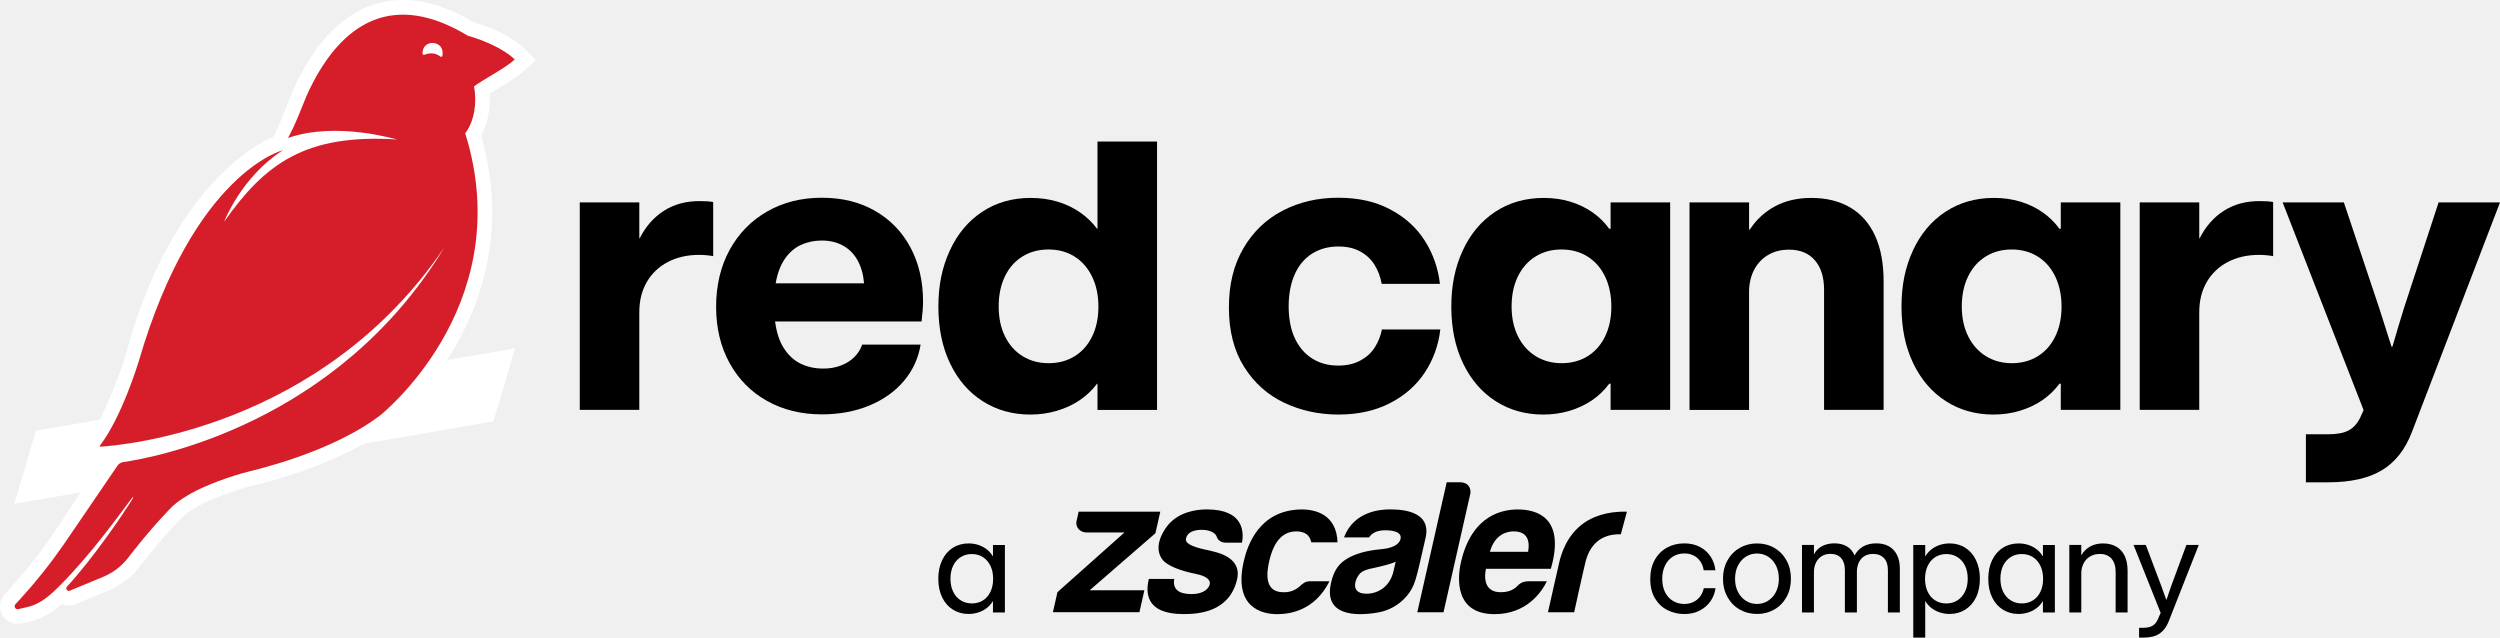
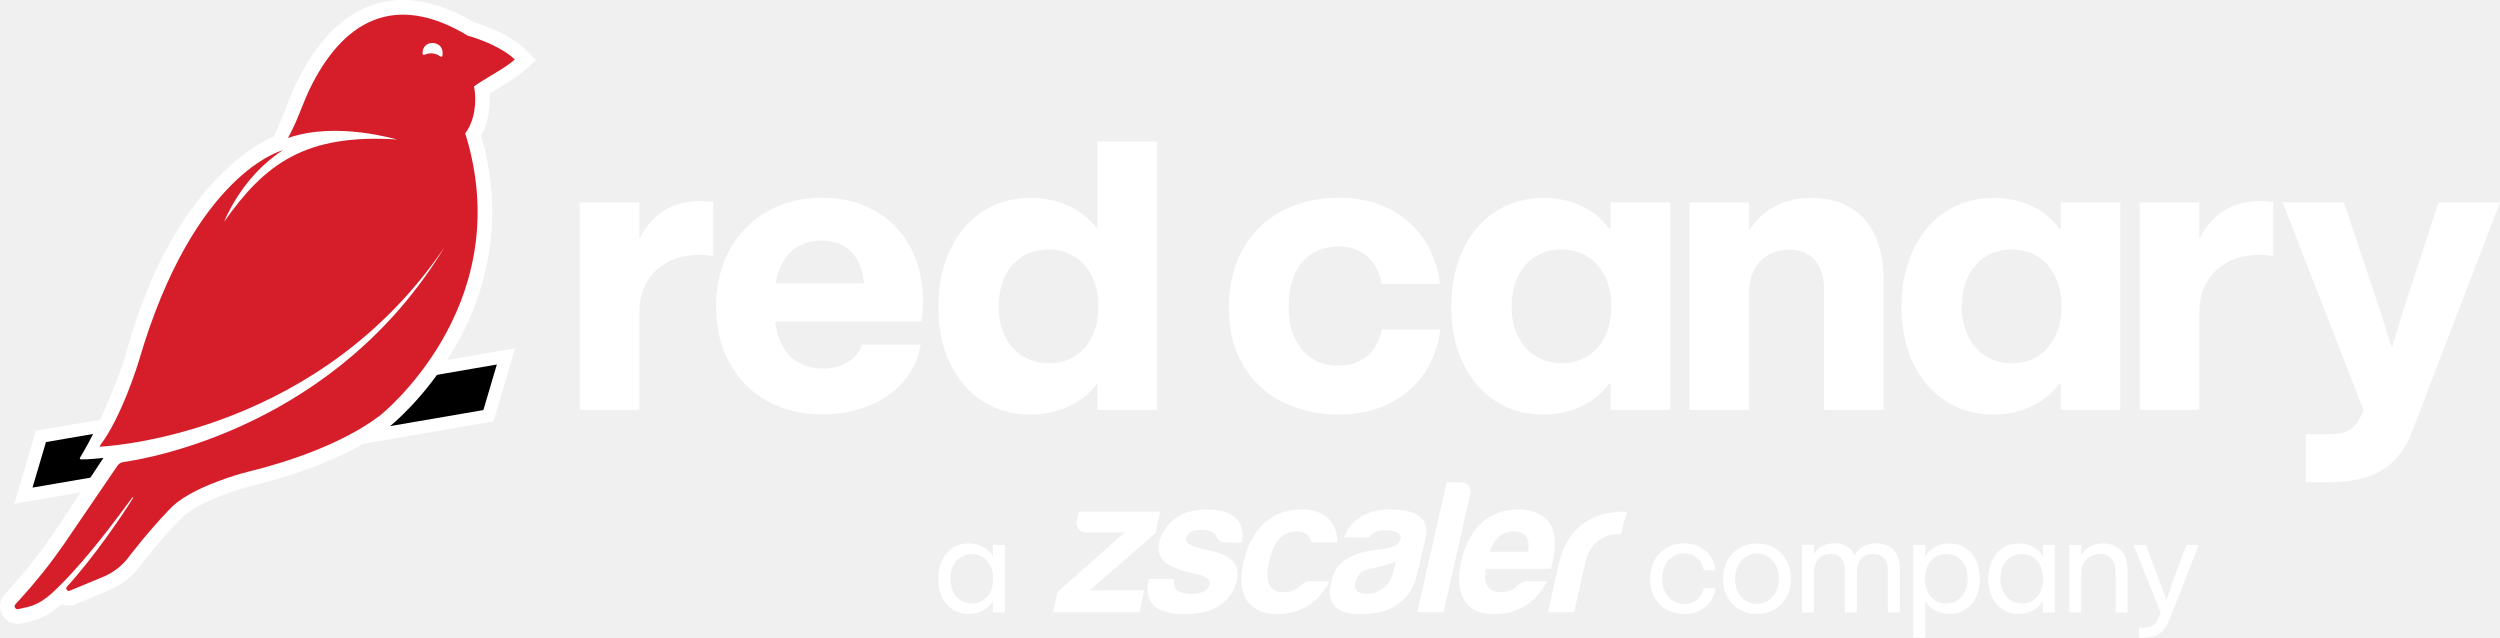
<svg xmlns="http://www.w3.org/2000/svg" id="Layer_2" data-name="Layer 2" viewBox="0 0 2456.87 626.61">
  <defs>
    <style>
      .cls-1 {
        fill-rule: evenodd;
-         fill: #ffffff;
      }

      .cls-2 {
        fill: #fff;
      }

      .cls-3 {
        fill: #d61e2a;
      }
    </style>
  </defs>
  <g id="Layer_1" data-name="Layer 1">
-     <path d="M951.76,603.37c-5.59,0-10.63-1.39-15.14-4.16s-8.05-6.76-10.63-11.97c-2.58-5.21-3.87-11.36-3.87-18.47s1.26-12.98,3.78-18.25,6.03-9.33,10.54-12.19,9.66-4.28,15.46-4.28c3.47,0,6.71.51,9.71,1.52,3,1.02,5.7,2.44,8.09,4.28s4.33,4.03,5.81,6.57h.32v-10.85h11.74v66.33h-11.74v-10.85h-.32c-1.61,2.67-3.64,4.91-6.09,6.73-2.46,1.82-5.18,3.21-8.19,4.16-3.01.95-6.16,1.43-9.46,1.43ZM955.06,593.03c4.1,0,7.74-.99,10.92-2.98,3.17-1.99,5.64-4.81,7.39-8.47,1.76-3.66,2.63-7.92,2.63-12.79s-.87-8.95-2.6-12.63c-1.74-3.68-4.19-6.55-7.36-8.6-3.17-2.05-6.86-3.08-11.04-3.08s-7.63.99-10.82,2.98c-3.2,1.99-5.68,4.81-7.46,8.47-1.78,3.66-2.67,7.92-2.67,12.79s.9,9.19,2.7,12.85c1.8,3.66,4.29,6.49,7.49,8.47,3.2,1.99,6.8,2.98,10.82,2.98Z" />
+     <path class="cls-2" d="M951.76,603.37c-5.59,0-10.63-1.39-15.14-4.16s-8.05-6.76-10.63-11.97c-2.58-5.21-3.87-11.36-3.87-18.47s1.26-12.98,3.78-18.25,6.03-9.33,10.54-12.19,9.66-4.28,15.46-4.28c3.47,0,6.71.51,9.71,1.52,3,1.02,5.7,2.44,8.09,4.28s4.33,4.03,5.81,6.57h.32v-10.85h11.74v66.33h-11.74v-10.85h-.32c-1.61,2.67-3.64,4.91-6.09,6.73-2.46,1.82-5.18,3.21-8.19,4.16-3.01.95-6.16,1.43-9.46,1.43ZM955.06,593.03c4.1,0,7.74-.99,10.92-2.98,3.17-1.99,5.64-4.81,7.39-8.47,1.76-3.66,2.63-7.92,2.63-12.79s-.87-8.95-2.6-12.63c-1.74-3.68-4.19-6.55-7.36-8.6-3.17-2.05-6.86-3.08-11.04-3.08s-7.63.99-10.82,2.98c-3.2,1.99-5.68,4.81-7.46,8.47-1.78,3.66-2.67,7.92-2.67,12.79s.9,9.19,2.7,12.85c1.8,3.66,4.29,6.49,7.49,8.47,3.2,1.99,6.8,2.98,10.82,2.98Z" />
    <g>
-       <path d="M1655.24,603.44c-5.93,0-11.44-1.28-16.54-3.84s-9.19-6.42-12.28-11.58c-3.09-5.16-4.63-11.47-4.63-18.92s1.47-13.55,4.41-18.82,6.93-9.3,11.97-12.09c5.04-2.79,10.73-4.19,17.08-4.19,5.84,0,10.98,1.19,15.42,3.55,4.44,2.37,7.94,5.55,10.5,9.55s4.12,8.43,4.67,13.3h-11.55c-.47-3.13-1.5-5.94-3.11-8.41-1.61-2.48-3.77-4.44-6.47-5.9-2.71-1.46-5.86-2.19-9.46-2.19-4.19,0-7.92,1.03-11.2,3.08-3.28,2.05-5.85,4.97-7.71,8.76-1.86,3.79-2.79,8.18-2.79,13.17s.97,9.61,2.92,13.33c1.95,3.72,4.56,6.54,7.84,8.44s6.91,2.86,10.89,2.86c3.43,0,6.5-.68,9.2-2.03,2.71-1.35,4.91-3.22,6.6-5.59,1.69-2.37,2.81-4.99,3.36-7.87h11.55c-.59,4.57-2.19,8.78-4.79,12.63-2.6,3.85-6.12,6.94-10.57,9.27s-9.54,3.49-15.3,3.49Z" />
-       <path d="M1726.65,603.37c-6.18,0-11.82-1.45-16.92-4.35s-9.12-6.99-12.06-12.28c-2.94-5.29-4.41-11.28-4.41-17.96s1.46-12.73,4.38-18,6.93-9.37,12.03-12.31c5.1-2.94,10.78-4.41,17.04-4.41s11.99,1.47,17.04,4.41c5.06,2.94,9.04,7.04,11.93,12.28,2.9,5.25,4.35,11.26,4.35,18.03s-1.46,12.78-4.38,18.03c-2.92,5.25-6.92,9.32-12,12.22s-10.75,4.35-17.01,4.35ZM1726.65,593.53c3.98,0,7.59-1.03,10.85-3.08,3.26-2.05,5.85-4.94,7.78-8.66,1.93-3.72,2.89-8.06,2.89-13.01s-.95-9.3-2.86-13.04-4.49-6.64-7.74-8.7c-3.26-2.05-6.9-3.08-10.92-3.08s-7.6,1.03-10.85,3.08c-3.26,2.05-5.85,4.95-7.78,8.7s-2.89,8.09-2.89,13.04.96,9.29,2.89,13.01c1.93,3.72,4.53,6.61,7.81,8.66,3.28,2.05,6.89,3.08,10.82,3.08Z" />
-       <path d="M1770.9,601.91v-66.4h11.74v9.39h.06c1.06-2.24,2.56-4.19,4.51-5.84,1.95-1.65,4.24-2.91,6.89-3.78,2.64-.87,5.53-1.3,8.67-1.3,4.91,0,9.03,1.02,12.38,3.05,3.34,2.03,5.8,4.97,7.36,8.82h.06c2.12-3.89,4.96-6.84,8.54-8.85,3.58-2.01,7.82-3.02,12.73-3.02s8.84.94,12.31,2.82c3.47,1.88,6.16,4.7,8.06,8.44s2.86,8.26,2.86,13.55v43.1h-11.74v-41.77c0-4.95-1.27-8.81-3.81-11.58-2.54-2.77-6.14-4.16-10.79-4.16-3.34,0-6.19.73-8.54,2.19s-4.16,3.53-5.43,6.22c-1.27,2.69-1.9,5.85-1.9,9.49v39.61h-11.81v-41.77c0-4.99-1.23-8.88-3.68-11.65-2.46-2.77-5.99-4.16-10.6-4.16-3.26,0-6.09.76-8.51,2.29s-4.29,3.64-5.62,6.35c-1.33,2.71-2,5.82-2,9.33v39.61h-11.74Z" />
-       <path d="M1916,603.37c-3.3,0-6.46-.49-9.49-1.46s-5.77-2.39-8.22-4.25c-2.46-1.86-4.51-4.15-6.16-6.86h-.13v35.8h-11.74v-91.03h11.74v11.11h.13c1.52-2.58,3.48-4.81,5.87-6.7,2.39-1.88,5.11-3.34,8.16-4.38,3.05-1.04,6.3-1.56,9.78-1.56,5.8,0,10.95,1.43,15.46,4.28s8.02,6.92,10.54,12.19,3.78,11.35,3.78,18.25-1.29,13.27-3.87,18.47c-2.58,5.21-6.13,9.19-10.63,11.97s-9.58,4.16-15.2,4.16ZM1912.77,593.03c4.02,0,7.62-.99,10.79-2.98,3.17-1.99,5.67-4.81,7.49-8.47,1.82-3.66,2.73-7.94,2.73-12.85s-.89-9.13-2.67-12.79c-1.78-3.66-4.26-6.48-7.46-8.47-3.2-1.99-6.82-2.98-10.89-2.98s-7.81,1.03-10.98,3.08c-3.17,2.05-5.63,4.92-7.36,8.6-1.74,3.68-2.6,7.89-2.6,12.63s.88,9.13,2.63,12.79c1.76,3.66,4.21,6.49,7.36,8.47,3.15,1.99,6.8,2.98,10.95,2.98Z" />
-       <path d="M1983.61,603.37c-5.59,0-10.63-1.39-15.14-4.16s-8.05-6.76-10.63-11.97c-2.58-5.21-3.87-11.36-3.87-18.47s1.26-12.98,3.78-18.25,6.03-9.33,10.54-12.19,9.66-4.28,15.46-4.28c3.47,0,6.71.51,9.71,1.52,3,1.02,5.7,2.44,8.09,4.28s4.33,4.03,5.81,6.57h.32v-10.85h11.74v66.33h-11.74v-10.85h-.32c-1.61,2.67-3.64,4.91-6.09,6.73-2.46,1.82-5.18,3.21-8.19,4.16-3.01.95-6.16,1.43-9.46,1.43ZM1986.91,593.03c4.1,0,7.74-.99,10.92-2.98,3.17-1.99,5.64-4.81,7.39-8.47,1.76-3.66,2.63-7.92,2.63-12.79s-.87-8.95-2.6-12.63c-1.74-3.68-4.19-6.55-7.36-8.6-3.17-2.05-6.86-3.08-11.04-3.08s-7.63.99-10.82,2.98c-3.2,1.99-5.68,4.81-7.46,8.47-1.78,3.66-2.67,7.92-2.67,12.79s.9,9.19,2.7,12.85c1.8,3.66,4.29,6.49,7.49,8.47,3.2,1.99,6.8,2.98,10.82,2.98Z" />
-       <path d="M2033.63,601.91v-66.4h11.74v10.03h.19c1.95-3.51,4.75-6.31,8.41-8.38,3.66-2.07,7.9-3.11,12.73-3.11,5.08,0,9.43,1.05,13.04,3.14,3.62,2.09,6.38,5.12,8.28,9.08,1.9,3.96,2.86,8.79,2.86,14.5v41.13h-11.74v-39.8c0-5.67-1.36-10.04-4.09-13.11-2.73-3.07-6.53-4.6-11.39-4.6-3.77,0-7.03.85-9.78,2.54-2.75,1.69-4.86,4-6.32,6.92-1.46,2.92-2.19,6.16-2.19,9.71v38.34h-11.74Z" />
-       <path d="M2102.18,626.61v-9.65h4.13c3.81,0,6.84-.67,9.11-2,2.26-1.33,4.07-3.61,5.43-6.82l2.54-5.84-26.66-66.78h12.06l15.68,41.58c1.23,3.3,2.69,7.39,4.38,12.25h.32c1.57-4.82,2.94-8.91,4.13-12.25l15.36-41.58h12.19l-29.77,75.6c-1.99,5.04-4.91,8.88-8.76,11.52-3.85,2.64-9.18,3.97-16,3.97h-4.13Z" />
+       <path class="cls-2" d="M1655.24,603.44c-5.93,0-11.44-1.28-16.54-3.84s-9.19-6.42-12.28-11.58c-3.09-5.16-4.63-11.47-4.63-18.92s1.47-13.55,4.41-18.82,6.93-9.3,11.97-12.09c5.04-2.79,10.73-4.19,17.08-4.19,5.84,0,10.98,1.19,15.42,3.55,4.44,2.37,7.94,5.55,10.5,9.55s4.12,8.43,4.67,13.3h-11.55c-.47-3.13-1.5-5.94-3.11-8.41-1.61-2.48-3.77-4.44-6.47-5.9-2.71-1.46-5.86-2.19-9.46-2.19-4.19,0-7.92,1.03-11.2,3.08-3.28,2.05-5.85,4.97-7.71,8.76-1.86,3.79-2.79,8.18-2.79,13.17s.97,9.61,2.92,13.33c1.95,3.72,4.56,6.54,7.84,8.44s6.91,2.86,10.89,2.86c3.43,0,6.5-.68,9.2-2.03,2.71-1.35,4.91-3.22,6.6-5.59,1.69-2.37,2.81-4.99,3.36-7.87h11.55c-.59,4.57-2.19,8.78-4.79,12.63-2.6,3.85-6.12,6.94-10.57,9.27s-9.54,3.49-15.3,3.49Z" />
+       <path class="cls-2" d="M1726.65,603.37c-6.18,0-11.82-1.45-16.92-4.35s-9.12-6.99-12.06-12.28c-2.94-5.29-4.41-11.28-4.41-17.96s1.46-12.73,4.38-18,6.93-9.37,12.03-12.31c5.1-2.94,10.78-4.41,17.04-4.41s11.99,1.47,17.04,4.41c5.06,2.94,9.04,7.04,11.93,12.28,2.9,5.25,4.35,11.26,4.35,18.03s-1.46,12.78-4.38,18.03c-2.92,5.25-6.92,9.32-12,12.22s-10.75,4.35-17.01,4.35ZM1726.65,593.53c3.98,0,7.59-1.03,10.85-3.08,3.26-2.05,5.85-4.94,7.78-8.66,1.93-3.72,2.89-8.06,2.89-13.01s-.95-9.3-2.86-13.04-4.49-6.64-7.74-8.7c-3.26-2.05-6.9-3.08-10.92-3.08s-7.6,1.03-10.85,3.08c-3.26,2.05-5.85,4.95-7.78,8.7s-2.89,8.09-2.89,13.04.96,9.29,2.89,13.01c1.93,3.72,4.53,6.61,7.81,8.66,3.28,2.05,6.89,3.08,10.82,3.08Z" />
+       <path class="cls-2" d="M1770.9,601.91v-66.4h11.74v9.39h.06c1.06-2.24,2.56-4.19,4.51-5.84,1.95-1.65,4.24-2.91,6.89-3.78,2.64-.87,5.53-1.3,8.67-1.3,4.91,0,9.03,1.02,12.38,3.05,3.34,2.03,5.8,4.97,7.36,8.82h.06c2.12-3.89,4.96-6.84,8.54-8.85,3.58-2.01,7.82-3.02,12.73-3.02s8.84.94,12.31,2.82c3.47,1.88,6.16,4.7,8.06,8.44s2.86,8.26,2.86,13.55v43.1h-11.74v-41.77c0-4.95-1.27-8.81-3.81-11.58-2.54-2.77-6.14-4.16-10.79-4.16-3.34,0-6.19.73-8.54,2.19s-4.16,3.53-5.43,6.22c-1.27,2.69-1.9,5.85-1.9,9.49v39.61h-11.81v-41.77c0-4.99-1.23-8.88-3.68-11.65-2.46-2.77-5.99-4.16-10.6-4.16-3.26,0-6.09.76-8.51,2.29s-4.29,3.64-5.62,6.35c-1.33,2.71-2,5.82-2,9.33v39.61h-11.74Z" />
+       <path class="cls-2" d="M1916,603.37c-3.3,0-6.46-.49-9.49-1.46s-5.77-2.39-8.22-4.25c-2.46-1.86-4.51-4.15-6.16-6.86h-.13v35.8h-11.74v-91.03h11.74v11.11h.13c1.52-2.58,3.48-4.81,5.87-6.7,2.39-1.88,5.11-3.34,8.16-4.38,3.05-1.04,6.3-1.56,9.78-1.56,5.8,0,10.95,1.43,15.46,4.28s8.02,6.92,10.54,12.19,3.78,11.35,3.78,18.25-1.29,13.27-3.87,18.47c-2.58,5.21-6.13,9.19-10.63,11.97s-9.58,4.16-15.2,4.16ZM1912.77,593.03c4.02,0,7.62-.99,10.79-2.98,3.17-1.99,5.67-4.81,7.49-8.47,1.82-3.66,2.73-7.94,2.73-12.85s-.89-9.13-2.67-12.79c-1.78-3.66-4.26-6.48-7.46-8.47-3.2-1.99-6.82-2.98-10.89-2.98s-7.81,1.03-10.98,3.08c-3.17,2.05-5.63,4.92-7.36,8.6-1.74,3.68-2.6,7.89-2.6,12.63s.88,9.13,2.63,12.79c1.76,3.66,4.21,6.49,7.36,8.47,3.15,1.99,6.8,2.98,10.95,2.98Z" />
+       <path class="cls-2" d="M1983.61,603.37c-5.59,0-10.63-1.39-15.14-4.16s-8.05-6.76-10.63-11.97c-2.58-5.21-3.87-11.36-3.87-18.47s1.26-12.98,3.78-18.25,6.03-9.33,10.54-12.19,9.66-4.28,15.46-4.28c3.47,0,6.71.51,9.71,1.52,3,1.02,5.7,2.44,8.09,4.28s4.33,4.03,5.81,6.57h.32v-10.85h11.74v66.33h-11.74v-10.85h-.32c-1.61,2.67-3.64,4.91-6.09,6.73-2.46,1.82-5.18,3.21-8.19,4.16-3.01.95-6.16,1.43-9.46,1.43ZM1986.91,593.03c4.1,0,7.74-.99,10.92-2.98,3.17-1.99,5.64-4.81,7.39-8.47,1.76-3.66,2.63-7.92,2.63-12.79s-.87-8.95-2.6-12.63c-1.74-3.68-4.19-6.55-7.36-8.6-3.17-2.05-6.86-3.08-11.04-3.08s-7.63.99-10.82,2.98c-3.2,1.99-5.68,4.81-7.46,8.47-1.78,3.66-2.67,7.92-2.67,12.79s.9,9.19,2.7,12.85c1.8,3.66,4.29,6.49,7.49,8.47,3.2,1.99,6.8,2.98,10.82,2.98Z" />
+       <path class="cls-2" d="M2033.63,601.91v-66.4h11.74v10.03h.19c1.95-3.51,4.75-6.31,8.41-8.38,3.66-2.07,7.9-3.11,12.73-3.11,5.08,0,9.43,1.05,13.04,3.14,3.62,2.09,6.38,5.12,8.28,9.08,1.9,3.96,2.86,8.79,2.86,14.5v41.13h-11.74v-39.8c0-5.67-1.36-10.04-4.09-13.11-2.73-3.07-6.53-4.6-11.39-4.6-3.77,0-7.03.85-9.78,2.54-2.75,1.69-4.86,4-6.32,6.92-1.46,2.92-2.19,6.16-2.19,9.71v38.34h-11.74Z" />
+       <path class="cls-2" d="M2102.18,626.61v-9.65h4.13c3.81,0,6.84-.67,9.11-2,2.26-1.33,4.07-3.61,5.43-6.82l2.54-5.84-26.66-66.78h12.06l15.68,41.58c1.23,3.3,2.69,7.39,4.38,12.25h.32c1.57-4.82,2.94-8.91,4.13-12.25l15.36-41.58h12.19l-29.77,75.6c-1.99,5.04-4.91,8.88-8.76,11.52-3.85,2.64-9.18,3.97-16,3.97h-4.13Z" />
    </g>
    <g>
      <g>
-         <path d="M569.76,402.82v-203.92h58.52v35.3h.37c5.85-11.58,13.75-20.57,23.68-26.98,9.94-6.4,21.61-9.6,35.02-9.6,5.85,0,10.36.31,13.53.91v53.22c-1.71-.37-3.84-.67-6.4-.91-2.56-.24-5-.37-7.32-.37-11.58,0-21.83,2.32-30.72,6.95-8.9,4.63-15.82,11.19-20.76,19.66-4.94,8.48-7.41,18.38-7.41,29.72v96.01h-58.52Z" />
-         <path d="M807.64,407.21c-20.12,0-38.04-4.39-53.77-13.17-15.73-8.78-28.01-21.18-36.85-37.22-8.84-16.03-13.26-34.47-13.26-55.32s4.42-39.72,13.26-55.87c8.84-16.15,21.12-28.74,36.85-37.77,15.73-9.02,33.65-13.53,53.77-13.53s37.31,4.3,52.31,12.89c15,8.6,26.61,20.61,34.84,36.03,8.23,15.42,12.34,33.19,12.34,53.31,0,2.81-.15,5.92-.46,9.33-.31,3.41-.64,6.77-1.01,10.06h-143.93c1.34,10.61,4.21,19.36,8.6,26.24,4.39,6.89,9.88,11.95,16.46,15.18,6.58,3.23,14.02,4.85,22.31,4.85,6.34,0,12.13-1.01,17.37-3.02,5.24-2.01,9.63-4.78,13.17-8.32,3.54-3.53,6.1-7.62,7.68-12.25h57.43c-2.2,13.41-7.65,25.3-16.37,35.66-8.72,10.36-20.06,18.44-34.02,24.23-13.96,5.79-29.54,8.69-46.73,8.69ZM849.15,278.46c-.73-8.78-2.87-16.34-6.4-22.68-3.54-6.34-8.32-11.16-14.36-14.45-6.04-3.29-12.96-4.94-20.76-4.94-7.32,0-14.08,1.4-20.3,4.21-6.22,2.81-11.52,7.35-15.91,13.63-4.39,6.28-7.44,14.36-9.14,24.23h86.87Z" />
-         <path d="M1012.54,407.4c-17.44,0-33.01-4.36-46.73-13.08-13.72-8.72-24.42-21.09-32.1-37.13-7.68-16.03-11.52-34.66-11.52-55.87s3.75-38.86,11.25-55.14c7.5-16.28,18.1-28.96,31.82-38.04,13.72-9.08,29.6-13.63,47.64-13.63,9.39,0,18.17,1.22,26.34,3.66,8.17,2.44,15.54,5.94,22.13,10.52,6.58,4.57,12.19,9.97,16.83,16.19h.36v-85.77h58.52v263.72h-58.52v-25.79h-.36c-5,6.58-10.85,12.1-17.56,16.55-6.71,4.45-14.17,7.86-22.4,10.24-8.23,2.38-16.8,3.57-25.69,3.57ZM1030.64,356.92c9.63,0,18.13-2.29,25.51-6.86,7.38-4.57,13.1-11.06,17.19-19.48,4.08-8.41,6.13-18.17,6.13-29.26s-2.04-20.73-6.13-29.26c-4.09-8.53-9.82-15.15-17.19-19.84-7.38-4.69-15.94-7.04-25.69-7.04s-18.17,2.29-25.6,6.86c-7.44,4.57-13.2,11.1-17.28,19.57-4.09,8.48-6.13,18.32-6.13,29.54s2.07,21.03,6.22,29.44c4.14,8.41,9.94,14.91,17.37,19.48,7.43,4.57,15.97,6.86,25.6,6.86Z" />
-         <path d="M1315.43,407.4c-19.27,0-37.07-3.87-53.4-11.61-16.34-7.74-29.48-19.51-39.41-35.3-9.94-15.79-14.91-35.21-14.91-58.25s4.72-41.79,14.17-58.07c9.45-16.28,22.31-28.65,38.59-37.13,16.28-8.47,34.47-12.71,54.59-12.71s36.67,3.81,51.12,11.43c14.45,7.62,25.76,17.83,33.93,30.63,8.17,12.8,13.17,27.01,15,42.61h-57.24c-1.22-6.83-3.51-12.99-6.86-18.47-3.35-5.49-8.02-9.9-13.99-13.26-5.98-3.35-13.17-5.03-21.58-5.03-10,0-18.72,2.38-26.15,7.13-7.44,4.75-13.11,11.58-17.01,20.48-3.9,8.9-5.85,19.33-5.85,31.27s2.07,22.98,6.22,31.64c4.14,8.66,9.88,15.24,17.19,19.75,7.32,4.51,15.73,6.77,25.24,6.77,8.41,0,15.67-1.65,21.76-4.94,6.09-3.29,10.85-7.62,14.26-12.98,3.41-5.36,5.73-11.22,6.95-17.56h57.43c-1.83,15.49-6.89,29.54-15.18,42.16-8.29,12.62-19.69,22.68-34.2,30.18-14.51,7.5-31.4,11.25-50.66,11.25Z" />
-         <path d="M1516.62,407.4c-17.44,0-32.98-4.36-46.64-13.08-13.66-8.72-24.35-21.09-32.1-37.13-7.74-16.03-11.61-34.66-11.61-55.87s3.75-38.86,11.25-55.14c7.5-16.28,18.13-28.96,31.91-38.04,13.78-9.08,29.69-13.63,47.73-13.63,9.26,0,17.92,1.22,25.97,3.66,8.05,2.44,15.3,5.92,21.76,10.42,6.46,4.51,12.01,9.94,16.64,16.28h1.28v-25.97h58.52v203.92h-58.52v-25.79h-1.28c-4.88,6.58-10.64,12.1-17.28,16.55-6.65,4.45-13.99,7.86-22.04,10.24-8.05,2.38-16.58,3.57-25.6,3.57ZM1534.72,356.92c9.63,0,18.13-2.29,25.51-6.86,7.37-4.57,13.1-11.06,17.19-19.48,4.08-8.41,6.13-18.17,6.13-29.26s-2.01-20.73-6.04-29.26c-4.02-8.53-9.76-15.15-17.19-19.84-7.44-4.69-16.03-7.04-25.79-7.04s-17.99,2.29-25.42,6.86c-7.44,4.57-13.23,11.1-17.37,19.57-4.15,8.48-6.22,18.32-6.22,29.54s2.1,21.03,6.31,29.44c4.21,8.41,10.03,14.91,17.47,19.48,7.44,4.57,15.91,6.86,25.42,6.86Z" />
-         <path d="M1660.38,402.82v-203.92h58.52v26.7h.73c6.46-9.88,14.78-17.53,24.96-22.95,10.18-5.42,21.97-8.14,35.39-8.14,15,0,27.83,3.17,38.5,9.51,10.67,6.34,18.77,15.61,24.32,27.8,5.55,12.19,8.32,27.13,8.32,44.81v126.19h-58.52v-117.96c0-12.44-3.02-22.13-9.05-29.08-6.04-6.95-14.48-10.42-25.33-10.42-8.05,0-15.03,1.8-20.94,5.4-5.91,3.6-10.46,8.54-13.63,14.81-3.17,6.28-4.76,13.44-4.76,21.49v115.77h-58.52Z" />
-         <path d="M1959.04,407.4c-17.44,0-32.98-4.36-46.64-13.08-13.66-8.72-24.35-21.09-32.1-37.13-7.74-16.03-11.61-34.66-11.61-55.87s3.75-38.86,11.25-55.14c7.5-16.28,18.13-28.96,31.91-38.04,13.78-9.08,29.69-13.63,47.73-13.63,9.26,0,17.92,1.22,25.97,3.66,8.05,2.44,15.3,5.92,21.76,10.42,6.46,4.51,12.01,9.94,16.64,16.28h1.28v-25.97h58.52v203.92h-58.52v-25.79h-1.28c-4.88,6.58-10.64,12.1-17.28,16.55-6.65,4.45-13.99,7.86-22.04,10.24-8.05,2.38-16.58,3.57-25.6,3.57ZM1977.15,356.92c9.63,0,18.13-2.29,25.51-6.86,7.37-4.57,13.1-11.06,17.19-19.48,4.08-8.41,6.13-18.17,6.13-29.26s-2.01-20.73-6.04-29.26c-4.02-8.53-9.76-15.15-17.19-19.84-7.44-4.69-16.03-7.04-25.79-7.04s-17.99,2.29-25.42,6.86c-7.44,4.57-13.23,11.1-17.37,19.57-4.15,8.48-6.22,18.32-6.22,29.54s2.1,21.03,6.31,29.44c4.21,8.41,10.03,14.91,17.47,19.48,7.44,4.57,15.91,6.86,25.42,6.86Z" />
-         <path d="M2102.8,402.82v-203.92h58.52v35.3h.37c5.85-11.58,13.75-20.57,23.68-26.98,9.94-6.4,21.61-9.6,35.02-9.6,5.85,0,10.36.31,13.53.91v53.22c-1.71-.37-3.84-.67-6.4-.91-2.56-.24-5-.37-7.32-.37-11.58,0-21.83,2.32-30.72,6.95-8.9,4.63-15.82,11.19-20.76,19.66-4.94,8.48-7.41,18.38-7.41,29.72v96.01h-58.52Z" />
-         <path d="M2266.12,473.97v-47.18h21.95c8.78,0,15.55-1.31,20.3-3.93,4.75-2.62,8.53-6.92,11.34-12.89l3.11-6.95-79.56-204.1h60.17l34.75,103.88c3.66,11.34,7.68,23.96,12.07,37.86h.91c4.02-13.9,7.8-26.52,11.34-37.86l34.02-103.88h60.35l-86.51,225.5c-6.46,17.07-16.25,29.6-29.35,37.58-13.11,7.98-30.76,11.98-52.95,11.98h-21.95Z" />
+         <path class="cls-2" d="M569.76,402.82v-203.92h58.52v35.3h.37c5.85-11.58,13.75-20.57,23.68-26.98,9.94-6.4,21.61-9.6,35.02-9.6,5.85,0,10.36.31,13.53.91v53.22c-1.71-.37-3.84-.67-6.4-.91-2.56-.24-5-.37-7.32-.37-11.58,0-21.83,2.32-30.72,6.95-8.9,4.63-15.82,11.19-20.76,19.66-4.94,8.48-7.41,18.38-7.41,29.72v96.01h-58.52Z" />
+         <path class="cls-2" d="M807.64,407.21c-20.12,0-38.04-4.39-53.77-13.17-15.73-8.78-28.01-21.18-36.85-37.22-8.84-16.03-13.26-34.47-13.26-55.32s4.42-39.72,13.26-55.87c8.84-16.15,21.12-28.74,36.85-37.77,15.73-9.02,33.65-13.53,53.77-13.53s37.31,4.3,52.31,12.89c15,8.6,26.61,20.61,34.84,36.03,8.23,15.42,12.34,33.19,12.34,53.31,0,2.81-.15,5.92-.46,9.33-.31,3.41-.64,6.77-1.01,10.06h-143.93c1.34,10.61,4.21,19.36,8.6,26.24,4.39,6.89,9.88,11.95,16.46,15.18,6.58,3.23,14.02,4.85,22.31,4.85,6.34,0,12.13-1.01,17.37-3.02,5.24-2.01,9.63-4.78,13.17-8.32,3.54-3.53,6.1-7.62,7.68-12.25h57.43c-2.2,13.41-7.65,25.3-16.37,35.66-8.72,10.36-20.06,18.44-34.02,24.23-13.96,5.79-29.54,8.69-46.73,8.69ZM849.15,278.46c-.73-8.78-2.87-16.34-6.4-22.68-3.54-6.34-8.32-11.16-14.36-14.45-6.04-3.29-12.96-4.94-20.76-4.94-7.32,0-14.08,1.4-20.3,4.21-6.22,2.81-11.52,7.35-15.91,13.63-4.39,6.28-7.44,14.36-9.14,24.23h86.87Z" />
+         <path class="cls-2" d="M1012.54,407.4c-17.44,0-33.01-4.36-46.73-13.08s-24.42-21.09-32.1-37.13c-7.68-16.03-11.52-34.66-11.52-55.87s3.75-38.86,11.25-55.14c7.5-16.28,18.1-28.96,31.82-38.04,13.72-9.08,29.6-13.63,47.64-13.63,9.39,0,18.17,1.22,26.34,3.66,8.17,2.44,15.54,5.94,22.13,10.52,6.58,4.57,12.19,9.97,16.83,16.19h.36v-85.77h58.52v263.72h-58.52v-25.79h-.36c-5,6.58-10.85,12.1-17.56,16.55-6.71,4.45-14.17,7.86-22.4,10.24-8.23,2.38-16.8,3.57-25.69,3.57ZM1030.64,356.92c9.63,0,18.13-2.29,25.51-6.86,7.38-4.57,13.1-11.06,17.19-19.48,4.08-8.41,6.13-18.17,6.13-29.26s-2.04-20.73-6.13-29.26c-4.09-8.53-9.82-15.15-17.19-19.84-7.38-4.69-15.94-7.04-25.69-7.04s-18.17,2.29-25.6,6.86c-7.44,4.57-13.2,11.1-17.28,19.57-4.09,8.48-6.13,18.32-6.13,29.54s2.07,21.03,6.22,29.44c4.14,8.41,9.94,14.91,17.37,19.48,7.43,4.57,15.97,6.86,25.6,6.86Z" />
+         <path class="cls-2" d="M1315.43,407.4c-19.27,0-37.07-3.87-53.4-11.61-16.34-7.74-29.48-19.51-39.41-35.3-9.94-15.79-14.91-35.21-14.91-58.25s4.72-41.79,14.17-58.07c9.45-16.28,22.31-28.65,38.59-37.13,16.28-8.47,34.47-12.71,54.59-12.71s36.67,3.81,51.12,11.43c14.45,7.62,25.76,17.83,33.93,30.63,8.17,12.8,13.17,27.01,15,42.61h-57.24c-1.22-6.83-3.51-12.99-6.86-18.47-3.35-5.49-8.02-9.9-13.99-13.26-5.98-3.35-13.17-5.03-21.58-5.03-10,0-18.72,2.38-26.15,7.13-7.44,4.75-13.11,11.58-17.01,20.48-3.9,8.9-5.85,19.33-5.85,31.27s2.07,22.98,6.22,31.64c4.14,8.66,9.88,15.24,17.19,19.75,7.32,4.51,15.73,6.77,25.24,6.77,8.41,0,15.67-1.65,21.76-4.94,6.09-3.29,10.85-7.62,14.26-12.98,3.41-5.36,5.73-11.22,6.95-17.56h57.43c-1.83,15.49-6.89,29.54-15.18,42.16-8.29,12.62-19.69,22.68-34.2,30.18-14.51,7.5-31.4,11.25-50.66,11.25Z" />
+         <path class="cls-2" d="M1516.62,407.4c-17.44,0-32.98-4.36-46.64-13.08-13.66-8.72-24.35-21.09-32.1-37.13-7.74-16.03-11.61-34.66-11.61-55.87s3.75-38.86,11.25-55.14c7.5-16.28,18.13-28.96,31.91-38.04,13.78-9.08,29.69-13.63,47.73-13.63,9.26,0,17.92,1.22,25.97,3.66,8.05,2.44,15.3,5.92,21.76,10.42,6.46,4.51,12.01,9.94,16.64,16.28h1.28v-25.97h58.52v203.92h-58.52v-25.79h-1.28c-4.88,6.58-10.64,12.1-17.28,16.55-6.65,4.45-13.99,7.86-22.04,10.24-8.05,2.38-16.58,3.57-25.6,3.57ZM1534.72,356.92c9.63,0,18.13-2.29,25.51-6.86,7.37-4.57,13.1-11.06,17.19-19.48,4.08-8.41,6.13-18.17,6.13-29.26s-2.01-20.73-6.04-29.26c-4.02-8.53-9.76-15.15-17.19-19.84-7.44-4.69-16.03-7.04-25.79-7.04s-17.99,2.29-25.42,6.86c-7.44,4.57-13.23,11.1-17.37,19.57-4.15,8.48-6.22,18.32-6.22,29.54s2.1,21.03,6.31,29.44c4.21,8.41,10.03,14.91,17.47,19.48,7.44,4.57,15.91,6.86,25.42,6.86Z" />
+         <path class="cls-2" d="M1660.38,402.82v-203.92h58.52v26.7h.73c6.46-9.88,14.78-17.53,24.96-22.95,10.18-5.42,21.97-8.14,35.39-8.14,15,0,27.83,3.17,38.5,9.51,10.67,6.34,18.77,15.61,24.32,27.8,5.55,12.19,8.32,27.13,8.32,44.81v126.19h-58.52v-117.96c0-12.44-3.02-22.13-9.05-29.08-6.04-6.95-14.48-10.42-25.33-10.42-8.05,0-15.03,1.8-20.94,5.4-5.91,3.6-10.46,8.54-13.63,14.81-3.17,6.28-4.76,13.44-4.76,21.49v115.77h-58.52Z" />
+         <path class="cls-2" d="M1959.04,407.4c-17.44,0-32.98-4.36-46.64-13.08-13.66-8.72-24.35-21.09-32.1-37.13-7.74-16.03-11.61-34.66-11.61-55.87s3.75-38.86,11.25-55.14c7.5-16.28,18.13-28.96,31.91-38.04,13.78-9.08,29.69-13.63,47.73-13.63,9.26,0,17.92,1.22,25.97,3.66,8.05,2.44,15.3,5.92,21.76,10.42,6.46,4.51,12.01,9.94,16.64,16.28h1.28v-25.97h58.52v203.92h-58.52v-25.79h-1.28c-4.88,6.58-10.64,12.1-17.28,16.55-6.65,4.45-13.99,7.86-22.04,10.24-8.05,2.38-16.58,3.57-25.6,3.57ZM1977.15,356.92c9.63,0,18.13-2.29,25.51-6.86,7.37-4.57,13.1-11.06,17.19-19.48,4.08-8.41,6.13-18.17,6.13-29.26s-2.01-20.73-6.04-29.26c-4.02-8.53-9.76-15.15-17.19-19.84-7.44-4.69-16.03-7.04-25.79-7.04s-17.99,2.29-25.42,6.86c-7.44,4.57-13.23,11.1-17.37,19.57-4.15,8.48-6.22,18.32-6.22,29.54s2.1,21.03,6.31,29.44c4.21,8.41,10.03,14.91,17.47,19.48,7.44,4.57,15.91,6.86,25.42,6.86Z" />
+         <path class="cls-2" d="M2102.8,402.82v-203.92h58.52v35.3h.37c5.85-11.58,13.75-20.57,23.68-26.98,9.94-6.4,21.61-9.6,35.02-9.6,5.85,0,10.36.31,13.53.91v53.22c-1.71-.37-3.84-.67-6.4-.91-2.56-.24-5-.37-7.32-.37-11.58,0-21.83,2.32-30.72,6.95-8.9,4.63-15.82,11.19-20.76,19.66-4.94,8.48-7.41,18.38-7.41,29.72v96.01h-58.52Z" />
+         <path class="cls-2" d="M2266.12,473.97v-47.18h21.95c8.78,0,15.55-1.31,20.3-3.93,4.75-2.62,8.53-6.92,11.34-12.89l3.11-6.95-79.56-204.1h60.17l34.75,103.88c3.66,11.34,7.68,23.96,12.07,37.86h.91c4.02-13.9,7.8-26.52,11.34-37.86l34.02-103.88h60.35l-86.51,225.5c-6.46,17.07-16.25,29.6-29.35,37.58-13.11,7.98-30.76,11.98-52.95,11.98h-21.95Z" />
      </g>
      <g>
        <g>
          <polygon class="cls-1" points="40.24 428.88 497.23 350.28 479.98 408.55 23 487.14 40.24 428.88" />
          <path class="cls-2" d="M488.28,358.24l-13.24,44.75L31.94,479.19l13.24-44.75,443.09-76.21M506.17,342.33l-20.04,3.45L43.04,421.98l-7.75,1.33-2.23,7.54-13.24,44.75-5.77,19.5,20.04-3.45,443.09-76.21,7.75-1.33,2.23-7.54,13.24-44.75,5.77-19.5h0Z" />
        </g>
        <path class="cls-2" d="M101.67,450l-50.9,76.91c-12.71,18.36-26.84,36.05-41.99,52.58l-4.02,4.38c-4.02,4.39-5.75,10.52-4.22,16.28,2.05,7.73,8.96,12.92,16.68,12.92,1.28,0,2.58-.14,3.84-.43l8.96-2.02c12.54-2.83,22.34-9.65,30.59-16.99.04-.04.1-.05.16-.02,2.12.95,4.44,1.46,6.84,1.46,2.23,0,4.42-.44,6.5-1.3l32.76-13.59c12.88-5.34,23.97-14.14,32.09-25.45l6.91-8.71c10.33-13.02,20.89-25.1,31.41-35.91,3.22-3.31,6.71-6.52,16.79-12.3,12.52-7.17,36.5-16.23,54.59-20.63,25.77-6.26,90.39-24.4,133.66-57.56l.08-.06.08-.07c1.44-1.14,35.53-28.37,63.85-76.89,16.69-28.6,27.95-58.74,33.45-89.58,6.89-38.62,4.73-78.34-6.43-118.04l-.04-.15-.04-.14-.43-1.41c6.98-12.45,9.23-27.94,8.36-41.27,0-.05.02-.1.07-.13,2.59-1.62,5.43-3.33,8.36-5.09,9.4-5.65,19.12-11.49,25.88-17.63l11.04-10.02c.07-.06.07-.16,0-.22l-10.53-10.55c-12.36-12.38-34.41-21.87-50.42-26.53-.01,0-.02,0-.03-.01C441.16,7.33,417.76,0,396.02,0h0c-22.71,0-43.59,7.85-62.05,23.32-16.29,13.65-30.74,33.4-42.96,58.7-2.4,4.98-4.9,11.18-7.54,17.74,0,0-9.99,26.5-14.86,34.62,0,0-93.98,34.99-142.21,204.21-1.6,5.6-3.28,11.17-4.81,16.78,0,0-18.42,54-43.02,94.56-.44.73.17,1.51,1.02,1.54,7.22.22,22.09-1.47,22.09-1.47Z" />
        <path class="cls-3" d="M436.88,242.82c-121.43,179.55-319.71,195.07-338.17,196.14-.55.03-.87-.59-.53-1.02,21.87-28.45,38.29-83.26,38.29-83.26,54.13-185.29,141.44-207.02,141.47-207.03-40.88,26.32-57.65,70.22-57.65,70.22,39.82-56.47,79.24-86.65,170.14-80.8-.64.25-59.37-18.21-107.37-1.46,0,0,5.05-9.69,7.58-15.54,5.11-11.8,9.48-23.84,13.31-31.77,32.28-66.86,82.78-97.35,155.9-53.17,14.49,3.99,35.45,12.8,46.01,23.38-9.73,8.83-29.47,18.59-40.03,26.41,3.14,15.56.28,34.75-8.69,46.09l2.39,7.85c46.34,164.84-85.94,269.35-85.94,269.35-36.91,28.29-93.09,46.45-128.3,55-18.66,4.53-44.12,13.97-58.35,22.12-11.39,6.52-15.95,10.53-20.9,15.75-11.42,12.02-22.3,24.53-32.6,37.51l-5.94,7.48c-6.58,9.26-15.63,16.48-26.12,20.83l-32.77,13.59c-2.47,1.02-4.6-2.02-2.78-3.98,25.53-27.63,56.1-72.34,65.02-87.34.25-.43-.35-.84-.65-.44-14.2,18.85-41.56,57.17-72.37,87.75-9.06,9-18.5,17.32-30.95,20.13l-8.96,2.02c-2.76.62-4.68-2.69-2.77-4.78l4.25-4.64c15.61-17.03,30.06-35.11,43.21-54.11l52.84-77.46c1.31-1.93,3.37-3.21,5.68-3.54,27.73-3.94,209.76-36.07,315.76-211.29Z" />
        <path class="cls-2" d="M417.05,53.81c2.94-1.23,9.53-3.04,15.75,1.71.74.57,1.87.23,1.99-.63.45-3.03.5-8.73-4.64-11.36-6.77-3.47-15.27.18-14.86,9.28.04.81.96,1.34,1.76,1.01Z" />
      </g>
    </g>
-     <path d="M1135.49,524.03l4.78-21.19h-80.25l-1.81,8.2c-2.09,7.25,3.59,12.4,9.7,12.23h37.18l-65.9,58.7-4.45,19.69h85.01l4.89-21.57h-53.76l64.62-56.08ZM1189.03,541.11c-3.77-.96-24.87-4.19-23.56-11.52,1.48-8.26,11.49-9.04,16.35-8.89,10.02.29,13.18,4.74,13.7,6.3,1.39,4.19,4.59,6.3,9.27,6.3h15.82c1.73-9.88,2.2-32.68-34.56-32.68-11.81,0-27.53,2.99-37.94,15.08-5.54,6.49-15.17,22.59-5.35,34.69,5.14,6.11,18.54,10.89,32.92,13.73,9.3,1.85,14.22,5.59,13.19,10.02-.62,2.98-4.32,9.69-18.01,9.67-6.12,0-19.4-.98-16.86-14.86h-25.02c-2.94,12.58-4.02,34.54,34.14,34.54,14.71,0,44.67-1.89,52.47-33.45,5.63-22.67-19.72-27.16-26.58-28.9v-.04ZM1277.48,576.05c-2.16,2.01-4.69,3.57-7.45,4.59-2.76,1.02-5.69,1.48-8.63,1.36-18.9.18-16.77-18.69-14.19-30.08,2.58-11.39,8.66-29.74,26.63-29.7,12.73,0,14.2,8.32,14.85,10.76h25.76c-.91-27.42-21.75-32.66-36.48-32.3-40.38,1.01-52.06,35.05-55.67,50.88-10.54,46.22,18.76,52,32.78,52,11.5,0,36.68-2.8,51.46-32.32h-18.39c-5.31-.2-7.76,2.18-10.68,4.79h0ZM1382.67,585.53c-7.43,8.84-17.75,14.7-29.1,16.52-22.38,3.73-53.14,2.8-45.39-29.7,2.48-10.37,6.32-17.16,14.04-22.28,12.93-8.57,30.1-9.78,35.67-10.4,1.9-.21,15.98-1.27,18.39-9.67,2.36-8.18-10.56-8.85-14.17-8.89-11.09-.13-14.84,4.33-16.63,6.99h-24.66c9.96-26.44,37.41-27.48,44.89-27.48,8.31,0,41.65,0,35.29,27.87-9.73,42.57-10.14,46.82-18.32,57.04ZM1371.58,551.98c-3.96,2.19-13.86,4.35-15.44,4.81-5.07,1.51-14.77,2.18-19.48,6.62-4.03,3.84-11.15,19.72,5.76,20.06,10.48.2,23.56-5.75,27.27-22.99.78-3.9,1.94-8.5,1.94-8.5h-.06ZM1435.04,473.95h-13.3l-28.9,127.74h25.76l26.12-115.48c1.14-3.63.4-11.91-9.67-12.26ZM1501.81,571.23h18.41c-5.79,11.8-20.78,32.33-51.49,32.32-39.18,0-36.77-35.27-32.77-52,11.09-46.49,41.94-50.88,55.69-50.88,18.32,0,47.01,7.66,32.44,58.3h-63.74c-1.55,6.71-2.88,23.22,14.69,23.02,9.24-.1,12.71-3.47,13.54-3.9,2.44-1.23,4.66-6.71,13.23-6.86ZM1464.19,542.27h37.54c3.21-18.17-7.94-20.06-14.23-20.06-5.39,0-18.22,1.97-23.31,20.06ZM1557.03,513.67c-17.25,11.87-22.96,30.96-24.94,40.11-1.58,7.21-10.85,47.9-10.85,47.9h25.78s9.77-44.73,11.49-50.86c2.04-7.17,8.67-26.56,34.37-25.76l5.95-22.18c-20.78-.67-34.5,5.77-41.82,10.79h.02Z" />
+     <path class="cls-2" d="M1135.49,524.03l4.78-21.19h-80.25l-1.81,8.2c-2.09,7.25,3.59,12.4,9.7,12.23h37.18l-65.9,58.7-4.45,19.69h85.01l4.89-21.57h-53.76l64.62-56.08ZM1189.03,541.11c-3.77-.96-24.87-4.19-23.56-11.52,1.48-8.26,11.49-9.04,16.35-8.89,10.02.29,13.18,4.74,13.7,6.3,1.39,4.19,4.59,6.3,9.27,6.3h15.82c1.73-9.88,2.2-32.68-34.56-32.68-11.81,0-27.53,2.99-37.94,15.08-5.54,6.49-15.17,22.59-5.35,34.69,5.14,6.11,18.54,10.89,32.92,13.73,9.3,1.85,14.22,5.59,13.19,10.02-.62,2.98-4.32,9.69-18.01,9.67-6.12,0-19.4-.98-16.86-14.86h-25.02c-2.94,12.58-4.02,34.54,34.14,34.54,14.71,0,44.67-1.89,52.47-33.45,5.63-22.67-19.72-27.16-26.58-28.9v-.04ZM1277.48,576.05c-2.16,2.01-4.69,3.57-7.45,4.59-2.76,1.02-5.69,1.48-8.63,1.36-18.9.18-16.77-18.69-14.19-30.08,2.58-11.39,8.66-29.74,26.63-29.7,12.73,0,14.2,8.32,14.85,10.76h25.76c-.91-27.42-21.75-32.66-36.48-32.3-40.38,1.01-52.06,35.05-55.67,50.88-10.54,46.22,18.76,52,32.78,52,11.5,0,36.68-2.8,51.46-32.32h-18.39c-5.31-.2-7.76,2.18-10.68,4.79h0ZM1382.67,585.53c-7.43,8.84-17.75,14.7-29.1,16.52-22.38,3.73-53.14,2.8-45.39-29.7,2.48-10.37,6.32-17.16,14.04-22.28,12.93-8.57,30.1-9.78,35.67-10.4,1.9-.21,15.98-1.27,18.39-9.67,2.36-8.18-10.56-8.85-14.17-8.89-11.09-.13-14.84,4.33-16.63,6.99h-24.66c9.96-26.44,37.41-27.48,44.89-27.48,8.31,0,41.65,0,35.29,27.87-9.73,42.57-10.14,46.82-18.32,57.04ZM1371.58,551.98c-3.96,2.19-13.86,4.35-15.44,4.81-5.07,1.51-14.77,2.18-19.48,6.62-4.03,3.84-11.15,19.72,5.76,20.06,10.48.2,23.56-5.75,27.27-22.99.78-3.9,1.94-8.5,1.94-8.5h-.06ZM1435.04,473.95h-13.3l-28.9,127.74h25.76l26.12-115.48c1.14-3.63.4-11.91-9.67-12.26ZM1501.81,571.23h18.41c-5.79,11.8-20.78,32.33-51.49,32.32-39.18,0-36.77-35.27-32.77-52,11.09-46.49,41.94-50.88,55.69-50.88,18.32,0,47.01,7.66,32.44,58.3h-63.74c-1.55,6.71-2.88,23.22,14.69,23.02,9.24-.1,12.71-3.47,13.54-3.9,2.44-1.23,4.66-6.71,13.23-6.86ZM1464.19,542.27h37.54c3.21-18.17-7.94-20.06-14.23-20.06-5.39,0-18.22,1.97-23.31,20.06ZM1557.03,513.67c-17.25,11.87-22.96,30.96-24.94,40.11-1.58,7.21-10.85,47.9-10.85,47.9h25.78s9.77-44.73,11.49-50.86c2.04-7.17,8.67-26.56,34.37-25.76l5.95-22.18c-20.78-.67-34.5,5.77-41.82,10.79h.02Z" />
  </g>
</svg>
